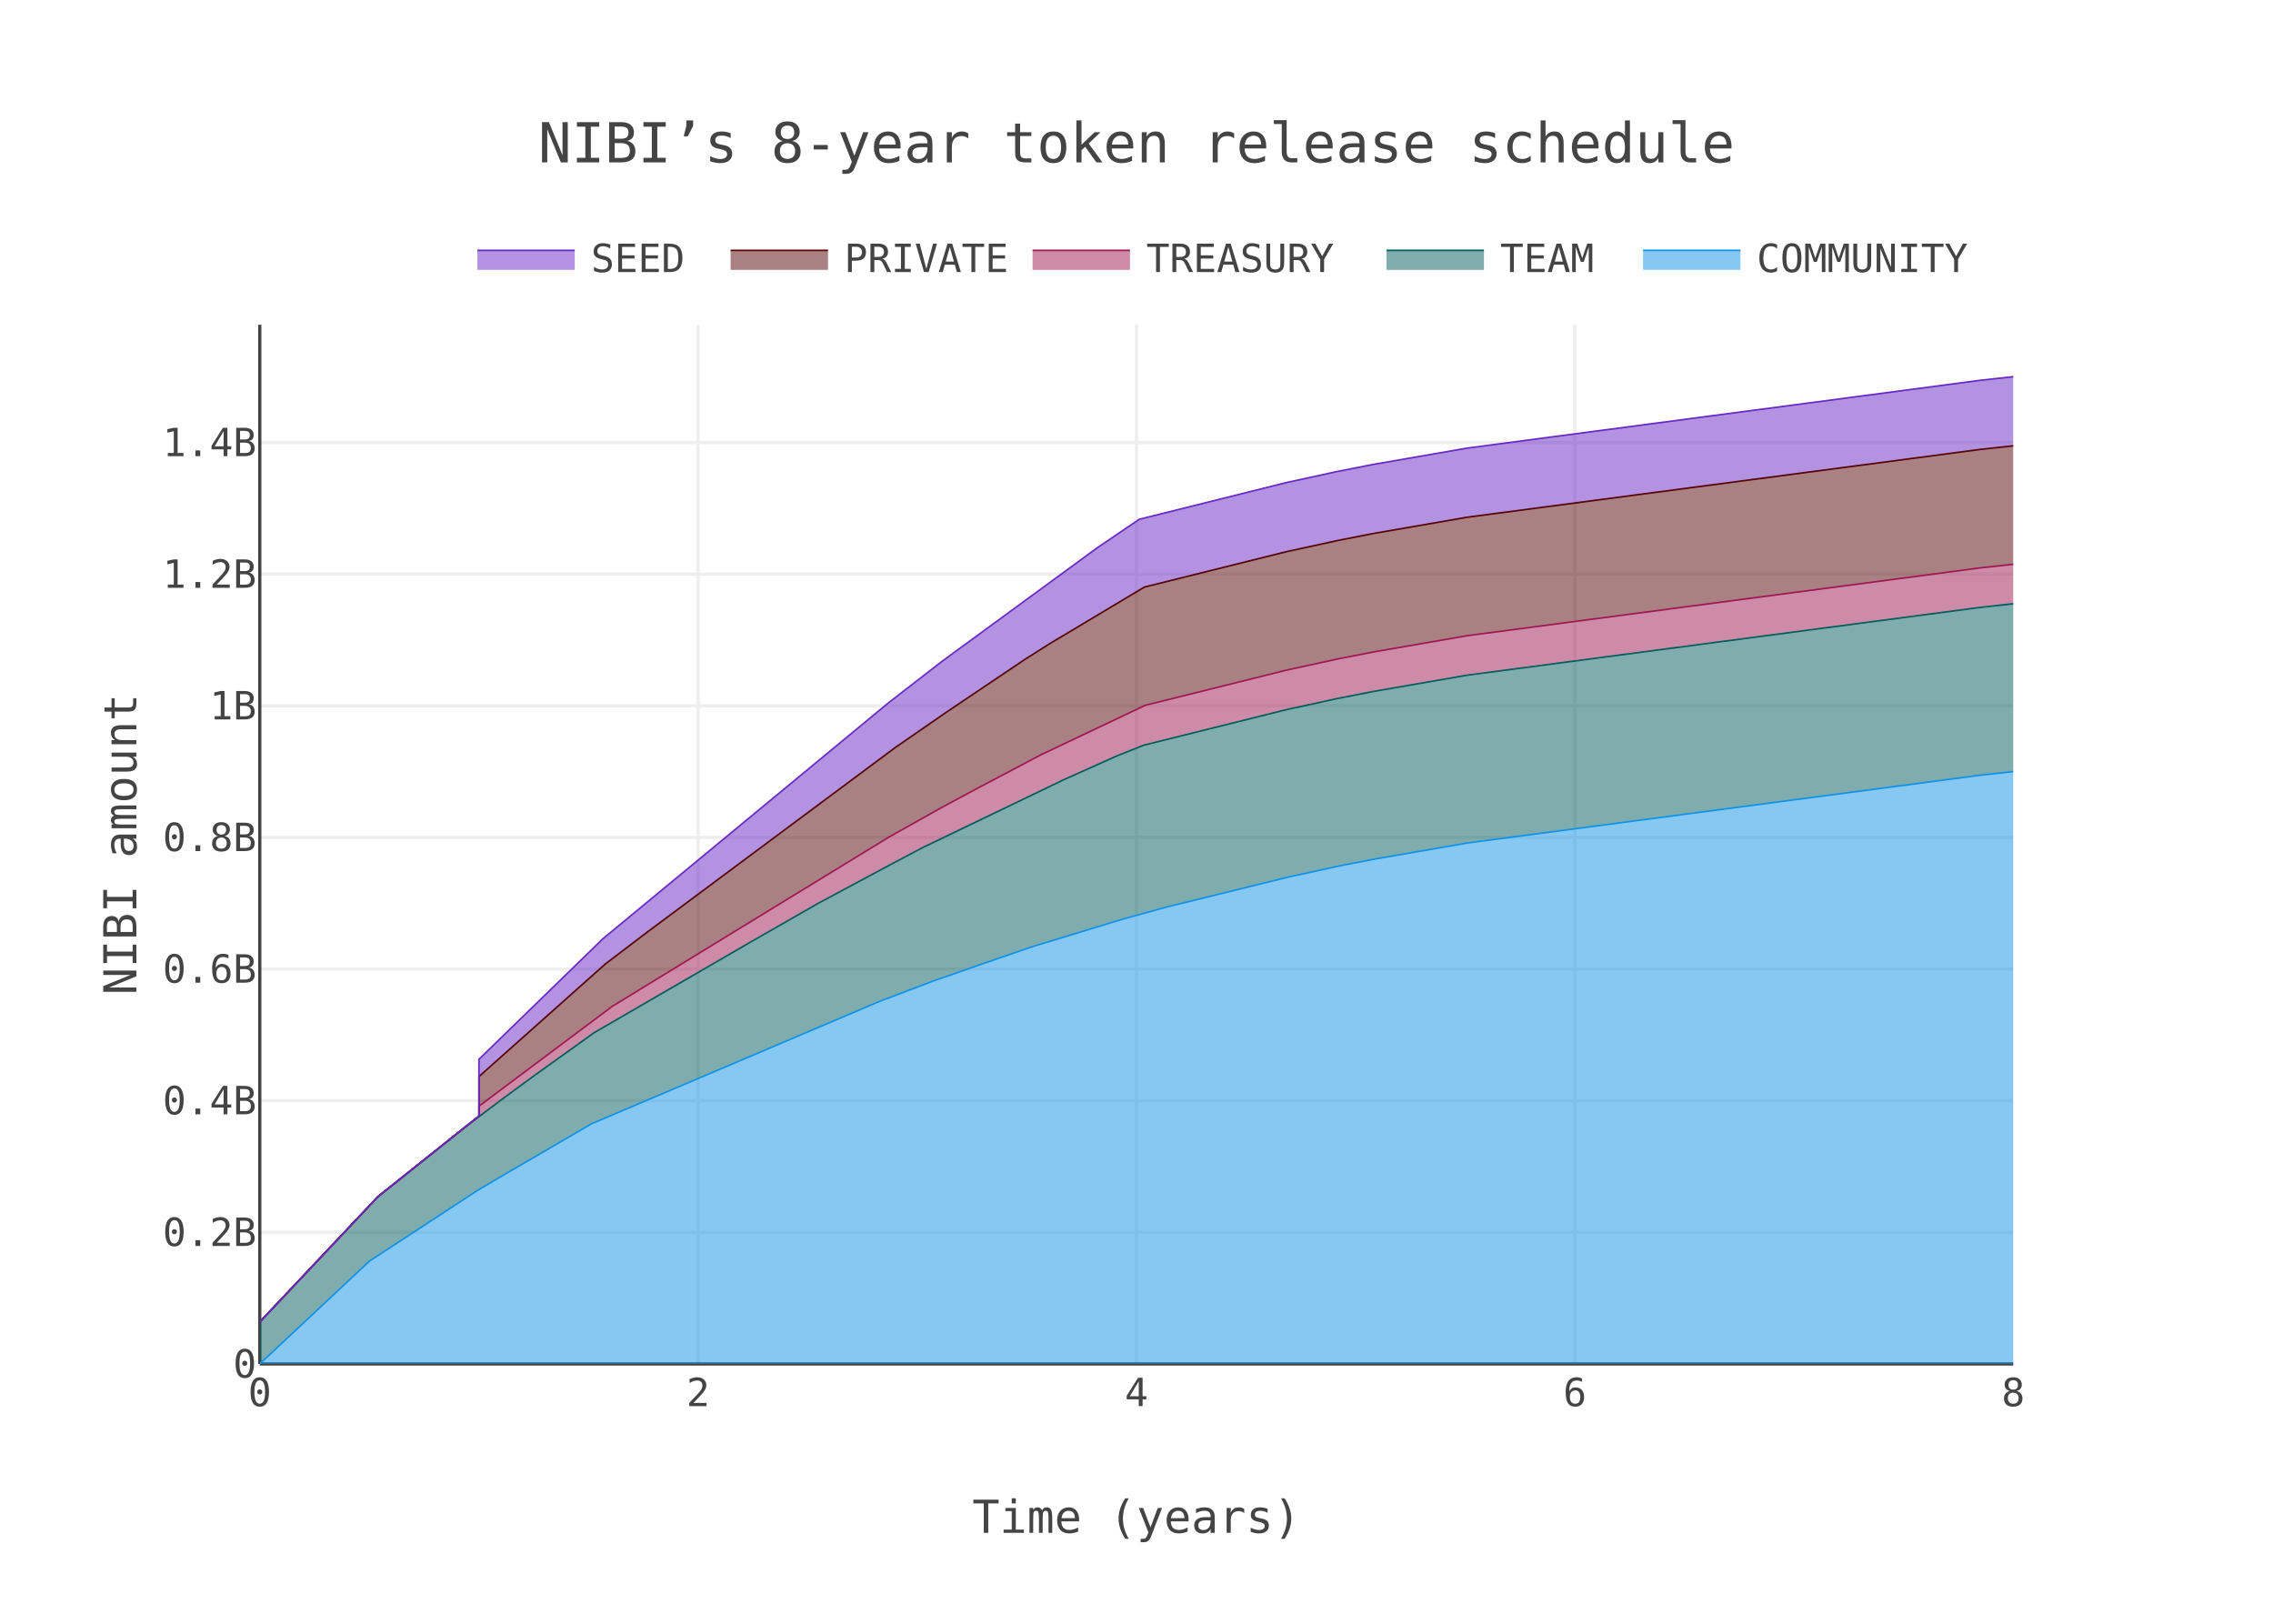
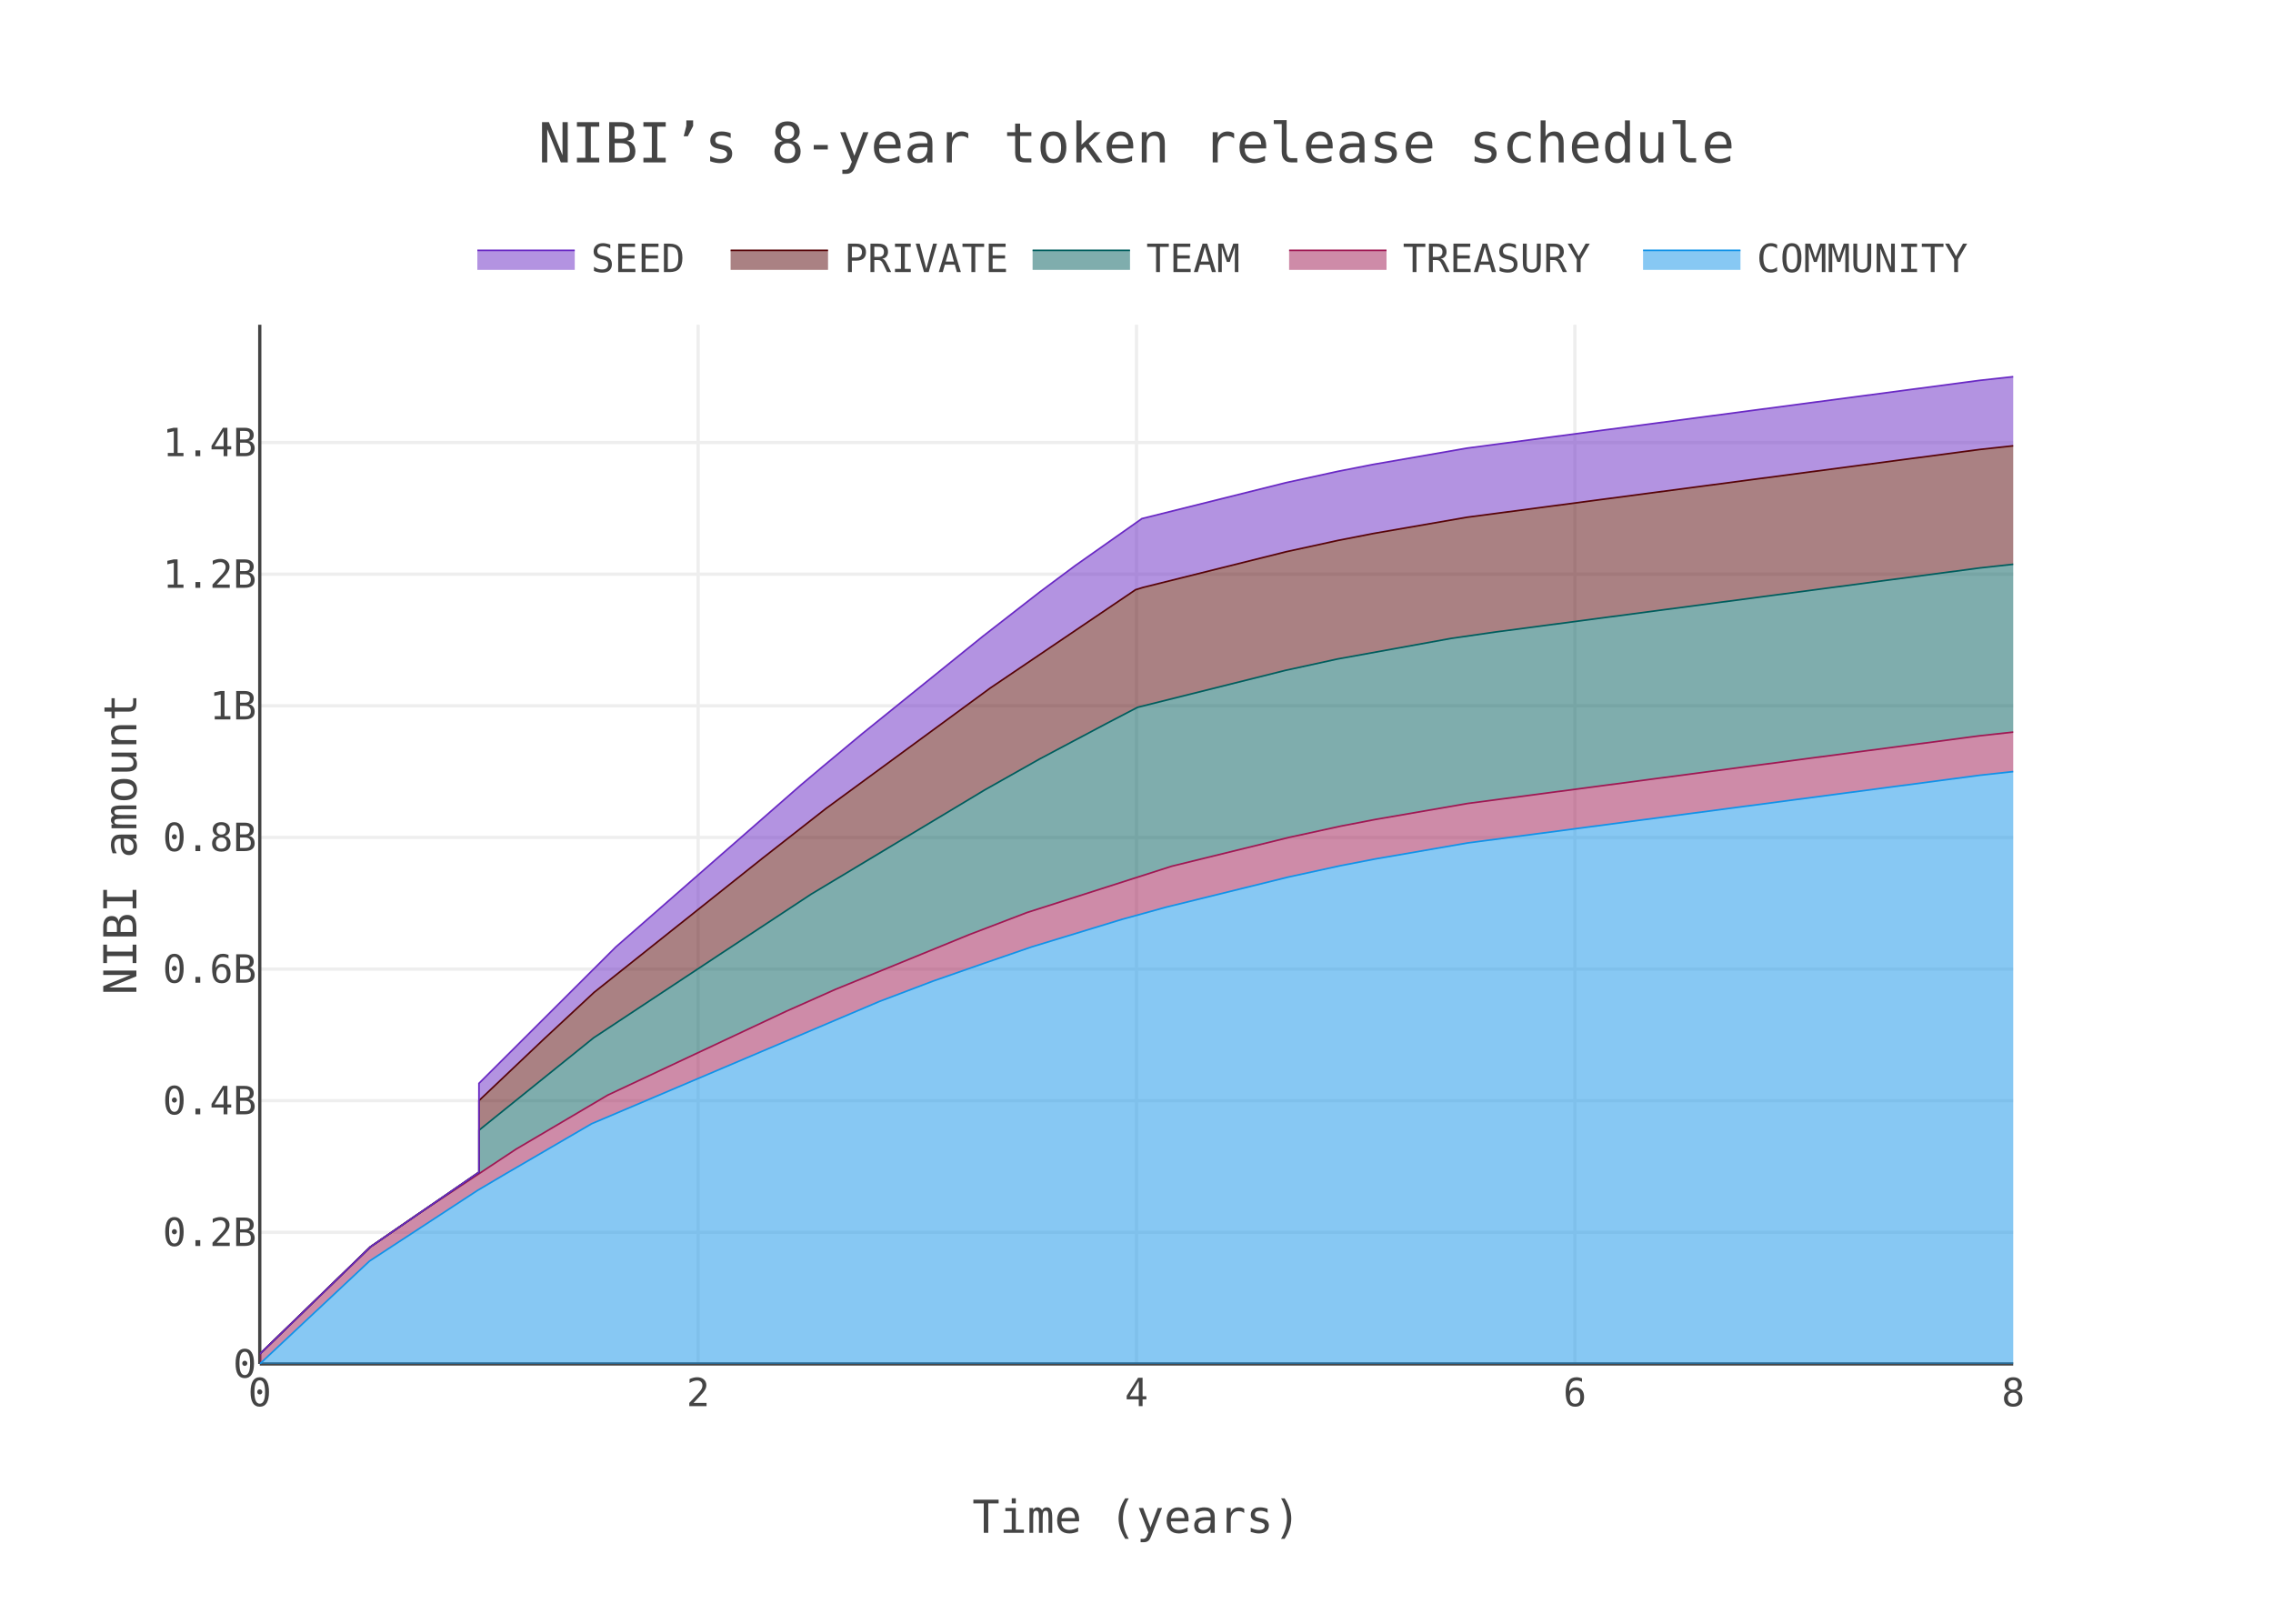
<svg xmlns="http://www.w3.org/2000/svg" class="main-svg" width="700" height="500" style="" viewBox="0 0 700 500">
  <rect x="0" y="0" width="700" height="500" style="fill: rgb(255, 255, 255); fill-opacity: 1;" />
-   <defs id="defs-90c816">
+   <defs id="defs-df2508">
    <g class="clips">
-       <clipPath id="clip90c816xyplot" class="plotclip">
+       <clipPath id="clipdf2508xyplot" class="plotclip">
        <rect width="540" height="320" />
      </clipPath>
-       <clipPath class="axesclip" id="clip90c816x">
+       <clipPath class="axesclip" id="clipdf2508x">
        <rect x="80" y="0" width="540" height="500" />
      </clipPath>
-       <clipPath class="axesclip" id="clip90c816y">
+       <clipPath class="axesclip" id="clipdf2508y">
        <rect x="0" y="100" width="700" height="320" />
      </clipPath>
-       <clipPath class="axesclip" id="clip90c816xy">
+       <clipPath class="axesclip" id="clipdf2508xy">
        <rect x="80" y="100" width="540" height="320" />
      </clipPath>
    </g>
    <g class="gradients" />
    <g class="patterns" />
  </defs>
  <g class="bglayer" />
  <g class="layer-below">
    <g class="imagelayer" />
    <g class="shapelayer" />
  </g>
  <g class="cartesianlayer">
    <g class="subplot xy">
      <g class="layer-subplot">
        <g class="shapelayer" />
        <g class="imagelayer" />
      </g>
      <g class="gridlayer">
        <g class="x">
          <path class="xgrid crisp" transform="translate(215,0)" d="M0,100v320" style="stroke: rgb(238, 238, 238); stroke-opacity: 1; stroke-width: 1px;" />
          <path class="xgrid crisp" transform="translate(350,0)" d="M0,100v320" style="stroke: rgb(238, 238, 238); stroke-opacity: 1; stroke-width: 1px;" />
          <path class="xgrid crisp" transform="translate(485,0)" d="M0,100v320" style="stroke: rgb(238, 238, 238); stroke-opacity: 1; stroke-width: 1px;" />
        </g>
        <g class="y">
          <path class="ygrid crisp" transform="translate(0,379.47)" d="M80,0h540" style="stroke: rgb(238, 238, 238); stroke-opacity: 1; stroke-width: 1px;" />
          <path class="ygrid crisp" transform="translate(0,338.93)" d="M80,0h540" style="stroke: rgb(238, 238, 238); stroke-opacity: 1; stroke-width: 1px;" />
          <path class="ygrid crisp" transform="translate(0,298.4)" d="M80,0h540" style="stroke: rgb(238, 238, 238); stroke-opacity: 1; stroke-width: 1px;" />
          <path class="ygrid crisp" transform="translate(0,257.87)" d="M80,0h540" style="stroke: rgb(238, 238, 238); stroke-opacity: 1; stroke-width: 1px;" />
          <path class="ygrid crisp" transform="translate(0,217.33)" d="M80,0h540" style="stroke: rgb(238, 238, 238); stroke-opacity: 1; stroke-width: 1px;" />
          <path class="ygrid crisp" transform="translate(0,176.8)" d="M80,0h540" style="stroke: rgb(238, 238, 238); stroke-opacity: 1; stroke-width: 1px;" />
          <path class="ygrid crisp" transform="translate(0,136.27)" d="M80,0h540" style="stroke: rgb(238, 238, 238); stroke-opacity: 1; stroke-width: 1px;" />
        </g>
      </g>
      <g class="zerolinelayer">
        <path class="xzl zl crisp" transform="translate(80,0)" d="M0,100v320" style="stroke: rgb(68, 68, 68); stroke-opacity: 1; stroke-width: 1px;" />
        <path class="yzl zl crisp" transform="translate(0,420)" d="M80,0h540" style="stroke: rgb(68, 68, 68); stroke-opacity: 1; stroke-width: 1px;" />
      </g>
      <path class="xlines-below" />
      <path class="ylines-below" />
      <g class="overlines-below" />
      <g class="xaxislayer-below" />
      <g class="yaxislayer-below" />
      <g class="overaxes-below" />
-       <g class="plot" transform="translate(80,100)" clip-path="url(#clip90c816xyplot)">
+       <g class="plot" transform="translate(80,100)" clip-path="url(#clipdf2508xyplot)">
        <g class="scatterlayer mlayer">
-           <g class="trace scatter trace50fca7" style="stroke-miterlimit: 2;">
+           <g class="trace scatter trace627f45" style="stroke-miterlimit: 2;">
            <g class="fills">
              <g>
                <path class="js-fill" d="M540,320L0,320L0,320L17.14,303.92L17.15,303.92L33.82,288.3L33.82,288.3L33.83,288.3L43.62,281.89L43.62,281.89L43.63,281.89L67.16,266.5L67.16,266.5L67.17,266.5L76.01,261.28L76.01,261.28L76.02,261.28L102.21,246.03L102.21,246.03L102.22,246.03L190.94,208.33L190.94,208.33L190.95,208.33L207.42,202.08L207.42,202.08L207.43,202.08L223.19,196.58L223.2,196.58L237.71,191.58L237.72,191.58L265.58,183.08L265.59,183.08L279.22,179.32L279.22,179.32L279.23,179.32L316.9,170.04L316.9,170.04L316.91,170.04L332.87,166.56L332.88,166.56L343.47,164.51L343.47,164.51L343.48,164.51L371.98,159.57L371.98,159.57L371.99,159.57L529.76,138.72L529.76,138.72L529.77,138.72L540,137.6" style="fill: rgb(17, 146, 232); fill-opacity: 0.5; stroke-width: 0;" />
              </g>
              <g>
-                 <path class="js-fill" d="M0,307.08L36.43,268.44L36.43,268.44L36.44,268.44L63.48,246.87L63.48,246.87L63.49,246.87L75.58,237.76L75.58,237.76L75.59,237.76L85.14,230.77L85.14,230.77L85.15,230.77L102.98,217.99L102.98,217.99L102.99,217.99L127.37,203.86L127.37,203.86L127.38,203.86L151.66,189.79L151.66,189.79L151.67,189.79L172.01,178.14L172.01,178.14L172.02,178.14L183.1,172.2L183.11,172.2L194.2,166.25L194.2,166.25L194.21,166.25L204.3,160.92L204.31,160.92L247.64,140.08L247.64,140.08L247.65,140.08L263.96,132.76L263.97,132.76L272.22,129.47L272.22,129.47L272.23,129.47L316.17,118.52L316.17,118.52L316.18,118.52L332.17,115.03L332.17,115.03L332.18,115.03L343.07,112.9L343.07,112.9L343.08,112.9L371.83,107.91L371.83,107.91L371.84,107.91L529.76,87.04L529.76,87.04L529.77,87.04L540,85.92L540,137.6L529.77,138.72L529.76,138.72L529.76,138.72L371.99,159.57L371.98,159.57L371.98,159.57L343.48,164.51L343.47,164.51L343.47,164.51L332.88,166.56L332.87,166.56L316.91,170.04L316.9,170.04L316.9,170.04L279.23,179.32L279.22,179.32L279.22,179.32L265.59,183.08L265.58,183.08L237.72,191.58L237.71,191.58L223.2,196.58L223.19,196.58L207.43,202.08L207.42,202.08L207.42,202.08L190.95,208.33L190.94,208.33L190.94,208.33L102.22,246.03L102.21,246.03L102.21,246.03L76.02,261.28L76.01,261.28L76.01,261.28L67.17,266.5L67.16,266.5L67.16,266.5L43.63,281.89L43.62,281.89L43.62,281.89L33.83,288.3L33.82,288.3L33.82,288.3L17.15,303.92L17.14,303.92L0,320Z" style="fill: rgb(0, 93, 93); fill-opacity: 0.5; stroke-width: 0;" />
+                 <path class="js-fill" d="M0,316.96L34.09,283.93L34.09,283.93L34.1,283.93L49.07,273.63L49.08,273.63L78.97,253.83L78.98,253.83L107.23,237.18L107.23,237.18L107.24,237.18L134.79,224.24L134.79,224.24L134.8,224.24L162.26,211.34L162.26,211.34L162.27,211.34L177.37,204.62L177.38,204.62L218.62,187.75L218.62,187.75L218.63,187.75L236.3,180.99L236.3,180.99L236.31,180.99L280.9,166.72L280.91,166.72L317.13,157.83L317.13,157.83L317.14,157.83L333.1,154.35L333.1,154.35L333.11,154.35L343.59,152.33L343.59,152.33L343.6,152.33L372,147.41L372,147.41L372.01,147.41L529.76,126.56L529.76,126.56L529.77,126.56L540,125.44L540,137.6L529.77,138.72L529.76,138.72L529.76,138.72L371.99,159.57L371.98,159.57L371.98,159.57L343.48,164.51L343.47,164.51L343.47,164.51L332.88,166.56L332.87,166.56L316.91,170.04L316.9,170.04L316.9,170.04L279.23,179.32L279.22,179.32L279.22,179.32L265.59,183.08L265.58,183.08L237.72,191.58L237.71,191.58L223.2,196.58L223.19,196.58L207.43,202.08L207.42,202.08L207.42,202.08L190.95,208.33L190.94,208.33L190.94,208.33L102.22,246.03L102.21,246.03L102.21,246.03L76.02,261.28L76.01,261.28L76.01,261.28L67.17,266.5L67.16,266.5L67.16,266.5L43.63,281.89L43.62,281.89L43.62,281.89L33.83,288.3L33.82,288.3L33.82,288.3L17.15,303.92L17.14,303.92L0,320Z" style="fill: rgb(159, 24, 83); fill-opacity: 0.5; stroke-width: 0;" />
              </g>
            </g>
            <g class="errorbars" />
            <g class="lines">
              <path class="js-line" d="M0,320L17.14,303.92L17.15,303.92L33.82,288.3L33.82,288.3L33.83,288.3L43.62,281.89L43.62,281.89L43.63,281.89L67.16,266.5L67.16,266.5L67.17,266.5L76.01,261.28L76.01,261.28L76.02,261.28L102.21,246.03L102.21,246.03L102.22,246.03L190.94,208.33L190.94,208.33L190.95,208.33L207.42,202.08L207.42,202.08L207.43,202.08L223.19,196.58L223.2,196.58L237.71,191.58L237.72,191.58L265.58,183.08L265.59,183.08L279.22,179.32L279.22,179.32L279.23,179.32L316.9,170.04L316.9,170.04L316.91,170.04L332.87,166.56L332.88,166.56L343.47,164.51L343.47,164.51L343.48,164.51L371.98,159.57L371.98,159.57L371.99,159.57L529.76,138.72L529.76,138.72L529.77,138.72L540,137.6" style="vector-effect: non-scaling-stroke; fill: none; stroke: rgb(17, 146, 232); stroke-opacity: 1; stroke-width: 0.5px; opacity: 1;" />
            </g>
            <g class="points" />
            <g class="text" />
          </g>
-           <g class="trace scatter trace50e6a1" style="stroke-miterlimit: 2;">
-             <g class="fills">
-               <g>
-                 <path class="js-fill" d="M0,307.08L36.43,268.44L36.43,268.44L36.44,268.44L63.48,246.87L63.48,246.87L63.49,246.87L67.5,243.67L67.5,240.63L108.61,209.84L108.61,209.84L108.62,209.84L193.93,157.66L193.93,157.66L193.94,157.66L209.86,148.73L209.86,148.73L209.87,148.73L221.19,142.64L221.19,142.64L221.2,142.64L240.67,132.37L240.68,132.37L272.71,117.18L272.71,117.18L272.72,117.18L316.21,106.35L316.21,106.35L316.22,106.35L332.18,102.87L332.18,102.87L332.19,102.87L343.12,100.73L343.12,100.73L343.13,100.73L371.84,95.75L371.84,95.75L371.85,95.75L529.76,74.88L529.76,74.88L529.77,74.88L540,73.76L540,85.92L529.77,87.04L529.76,87.04L529.76,87.04L371.84,107.91L371.83,107.91L371.83,107.91L343.08,112.9L343.07,112.9L343.07,112.9L332.18,115.03L332.17,115.03L332.17,115.03L316.18,118.52L316.17,118.52L316.17,118.52L272.23,129.47L272.22,129.47L272.22,129.47L263.97,132.76L263.96,132.76L247.65,140.08L247.64,140.08L247.64,140.08L204.31,160.92L204.3,160.92L194.21,166.25L194.2,166.25L194.2,166.25L183.11,172.2L183.1,172.2L172.02,178.14L172.01,178.14L172.01,178.14L151.67,189.79L151.66,189.79L151.66,189.79L127.38,203.86L127.37,203.86L127.37,203.86L102.99,217.99L102.98,217.99L102.98,217.99L85.15,230.77L85.14,230.77L85.14,230.77L75.59,237.76L75.58,237.76L75.58,237.76L63.49,246.87L63.48,246.87L63.48,246.87L36.44,268.44L36.43,268.44L36.43,268.44L0,307.08Z" style="fill: rgb(159, 24, 83); fill-opacity: 0.5; stroke-width: 0;" />
-               </g>
-             </g>
-             <g class="errorbars" />
-             <g class="lines">
-               <path class="js-line" d="M0,307.08L36.43,268.44L36.43,268.44L36.44,268.44L63.48,246.87L63.48,246.87L63.49,246.87L75.58,237.76L75.58,237.76L75.59,237.76L85.14,230.77L85.14,230.77L85.15,230.77L102.98,217.99L102.98,217.99L102.99,217.99L127.37,203.86L127.37,203.86L127.38,203.86L151.66,189.79L151.66,189.79L151.67,189.79L172.01,178.14L172.01,178.14L172.02,178.14L183.1,172.2L183.11,172.2L194.2,166.25L194.2,166.25L194.21,166.25L204.3,160.92L204.31,160.92L247.64,140.08L247.64,140.08L247.65,140.08L263.96,132.76L263.97,132.76L272.22,129.47L272.22,129.47L272.23,129.47L316.17,118.52L316.17,118.52L316.18,118.52L332.17,115.03L332.17,115.03L332.18,115.03L343.07,112.9L343.07,112.9L343.08,112.9L371.83,107.91L371.83,107.91L371.84,107.91L529.76,87.04L529.76,87.04L529.77,87.04L540,85.92" style="vector-effect: non-scaling-stroke; fill: none; stroke: rgb(0, 93, 93); stroke-opacity: 1; stroke-width: 0.5px; opacity: 1;" />
-             </g>
-             <g class="points" />
-             <g class="text" />
-           </g>
-           <g class="trace scatter trace7453c8" style="stroke-miterlimit: 2;">
-             <g class="fills">
-               <g>
-                 <path class="js-fill" d="M0,307.08L36.43,268.44L36.43,268.44L36.44,268.44L63.48,246.87L63.48,246.87L63.49,246.87L67.5,243.67L67.5,231.51L106.47,196.79L106.47,196.79L106.48,196.79L119.7,186.74L119.7,186.74L119.71,186.74L195.92,130.03L195.92,130.03L195.93,130.03L211.62,119.19L211.62,119.19L211.63,119.19L223.71,111.06L223.71,111.06L223.72,111.06L235.77,102.95L235.77,102.95L235.78,102.95L243.69,97.95L243.69,97.95L243.7,97.95L272.45,80.77L272.45,80.77L272.46,80.77L316.21,69.87L316.21,69.87L316.22,69.87L332.18,66.39L332.18,66.39L332.19,66.39L343.12,64.25L343.12,64.25L343.13,64.25L371.84,59.27L371.84,59.27L371.85,59.27L529.76,38.4L529.76,38.4L529.77,38.4L540,37.28L540,73.76L529.77,74.88L529.76,74.88L529.76,74.88L371.85,95.75L371.84,95.75L371.84,95.75L343.13,100.73L343.12,100.73L343.12,100.73L332.19,102.87L332.18,102.87L332.18,102.87L316.22,106.35L316.21,106.35L316.21,106.35L272.72,117.18L272.71,117.18L272.71,117.18L240.68,132.37L240.67,132.37L221.2,142.64L221.19,142.64L221.19,142.64L209.87,148.73L209.86,148.73L209.86,148.73L193.94,157.66L193.93,157.66L193.93,157.66L108.62,209.84L108.61,209.84L108.61,209.84L67.5,240.63L67.5,243.67L63.49,246.87L63.48,246.87L63.48,246.87L36.44,268.44L36.43,268.44L36.43,268.44L0,307.08Z" style="fill: rgb(87, 4, 8); fill-opacity: 0.5; stroke-width: 0;" />
-               </g>
-             </g>
-             <g class="errorbars" />
-             <g class="lines">
-               <path class="js-line" d="M0,307.08L36.43,268.44L36.43,268.44L36.44,268.44L63.48,246.87L63.48,246.87L63.49,246.87L67.5,243.67L67.5,240.63L108.61,209.84L108.61,209.84L108.62,209.84L193.93,157.66L193.93,157.66L193.94,157.66L209.86,148.73L209.86,148.73L209.87,148.73L221.19,142.64L221.19,142.64L221.2,142.64L240.67,132.37L240.68,132.37L272.71,117.18L272.71,117.18L272.72,117.18L316.21,106.35L316.21,106.35L316.22,106.35L332.18,102.87L332.18,102.87L332.19,102.87L343.12,100.73L343.12,100.73L343.13,100.73L371.84,95.75L371.84,95.75L371.85,95.75L529.76,74.88L529.76,74.88L529.77,74.88L540,73.76" style="vector-effect: non-scaling-stroke; fill: none; stroke: rgb(159, 24, 83); stroke-opacity: 1; stroke-width: 0.5px; opacity: 1;" />
-             </g>
-             <g class="points" />
-             <g class="text" />
-           </g>
-           <g class="trace scatter trace1d13f3" style="stroke-miterlimit: 2;">
-             <g class="fills">
-               <g>
-                 <path class="js-fill" d="M0,307.08L36.43,268.44L36.43,268.44L36.44,268.44L63.48,246.87L63.48,246.87L63.49,246.87L67.5,243.67L67.5,226.19L105.75,189L105.75,189L105.76,189L193.73,116.33L193.73,116.33L193.74,116.33L210.22,103.56L210.22,103.56L210.23,103.56L258.04,68.59L258.04,68.59L258.05,68.59L270.87,59.9L270.87,59.9L270.88,59.9L316.03,48.63L316.03,48.63L316.04,48.63L332,45.15L332,45.15L332.01,45.15L343.02,42.99L343.02,42.99L343.03,42.99L371.83,37.99L371.83,37.99L371.84,37.99L529.76,17.12L529.76,17.12L529.77,17.12L540,16L540,37.28L529.77,38.4L529.76,38.4L529.76,38.4L371.85,59.27L371.84,59.27L371.84,59.27L343.13,64.25L343.12,64.25L343.12,64.25L332.19,66.39L332.18,66.39L332.18,66.39L316.22,69.87L316.21,69.87L316.21,69.87L272.46,80.77L272.45,80.77L272.45,80.77L243.7,97.95L243.69,97.95L243.69,97.95L235.78,102.95L235.77,102.95L235.77,102.95L223.72,111.06L223.71,111.06L223.71,111.06L211.63,119.19L211.62,119.19L211.62,119.19L195.93,130.03L195.92,130.03L195.92,130.03L119.71,186.74L119.7,186.74L119.7,186.74L106.48,196.79L106.47,196.79L106.47,196.79L67.5,231.51L67.5,243.67L63.49,246.87L63.48,246.87L63.48,246.87L36.44,268.44L36.43,268.44L36.43,268.44L0,307.08Z" style="fill: rgb(105, 41, 196); fill-opacity: 0.5; stroke-width: 0;" />
-               </g>
-             </g>
-             <g class="errorbars" />
-             <g class="lines">
-               <path class="js-line" d="M0,307.08L36.43,268.44L36.43,268.44L36.44,268.44L63.48,246.87L63.48,246.87L63.49,246.87L67.5,243.67L67.5,231.51L106.47,196.79L106.47,196.79L106.48,196.79L119.7,186.74L119.7,186.74L119.71,186.74L195.92,130.03L195.92,130.03L195.93,130.03L211.62,119.19L211.62,119.19L211.63,119.19L223.71,111.06L223.71,111.06L223.72,111.06L235.77,102.95L235.77,102.95L235.78,102.95L243.69,97.95L243.69,97.95L243.7,97.95L272.45,80.77L272.45,80.77L272.46,80.77L316.21,69.87L316.21,69.87L316.22,69.87L332.18,66.39L332.18,66.39L332.19,66.39L343.12,64.25L343.12,64.25L343.13,64.25L371.84,59.27L371.84,59.27L371.85,59.27L529.76,38.4L529.76,38.4L529.77,38.4L540,37.28" style="vector-effect: non-scaling-stroke; fill: none; stroke: rgb(87, 4, 8); stroke-opacity: 1; stroke-width: 0.5px; opacity: 1;" />
-             </g>
-             <g class="points" />
-             <g class="text" />
-           </g>
-           <g class="trace scatter trace1e1c7a" style="stroke-miterlimit: 2;">
+           <g class="trace scatter trace887304" style="stroke-miterlimit: 2;">
+             <g class="fills">
+               <g>
+                 <path class="js-fill" d="M0,316.96L34.09,283.93L34.09,283.93L34.1,283.93L49.07,273.63L49.08,273.63L67.5,260.96L67.5,248.04L102.85,219.55L102.85,219.55L102.86,219.55L131.81,200.41L131.82,200.41L142.41,193.4L142.42,193.4L169.9,175.28L169.9,175.28L169.91,175.28L223.4,143.16L223.41,143.16L240.28,133.65L240.28,133.65L240.29,133.65L250.67,128.14L250.67,128.14L250.68,128.14L261.06,122.63L261.07,122.63L270.34,117.8L270.34,117.8L270.35,117.8L315.94,106.41L315.94,106.41L315.95,106.41L331.94,102.92L331.94,102.92L331.95,102.92L366.99,96.57L366.99,96.57L367,96.57L380.65,94.6L380.66,94.6L529.76,74.88L529.76,74.88L529.77,74.88L540,73.76L540,125.44L529.77,126.56L529.76,126.56L529.76,126.56L372.01,147.41L372,147.41L372,147.41L343.6,152.33L343.59,152.33L343.59,152.33L333.11,154.35L333.1,154.35L333.1,154.35L317.14,157.83L317.13,157.83L317.13,157.83L280.91,166.72L280.9,166.72L236.31,180.99L236.3,180.99L236.3,180.99L218.63,187.75L218.62,187.75L218.62,187.75L177.38,204.62L177.37,204.62L162.27,211.34L162.26,211.34L162.26,211.34L134.8,224.24L134.79,224.24L134.79,224.24L107.24,237.18L107.23,237.18L107.23,237.18L78.98,253.83L78.97,253.83L49.08,273.63L49.07,273.63L34.1,283.93L34.09,283.93L34.09,283.93L0,316.96Z" style="fill: rgb(0, 93, 93); fill-opacity: 0.5; stroke-width: 0;" />
+               </g>
+             </g>
+             <g class="errorbars" />
+             <g class="lines">
+               <path class="js-line" d="M0,316.96L34.09,283.93L34.09,283.93L34.1,283.93L49.07,273.63L49.08,273.63L78.97,253.83L78.98,253.83L107.23,237.18L107.23,237.18L107.24,237.18L134.79,224.24L134.79,224.24L134.8,224.24L162.26,211.34L162.26,211.34L162.27,211.34L177.37,204.62L177.38,204.62L218.62,187.75L218.62,187.75L218.63,187.75L236.3,180.99L236.3,180.99L236.31,180.99L280.9,166.72L280.91,166.72L317.13,157.83L317.13,157.83L317.14,157.83L333.1,154.35L333.1,154.35L333.11,154.35L343.59,152.33L343.59,152.33L343.6,152.33L372,147.41L372,147.41L372.01,147.41L529.76,126.56L529.76,126.56L529.77,126.56L540,125.44" style="vector-effect: non-scaling-stroke; fill: none; stroke: rgb(159, 24, 83); stroke-opacity: 1; stroke-width: 0.5px; opacity: 1;" />
+             </g>
+             <g class="points" />
+             <g class="text" />
+           </g>
+           <g class="trace scatter tracef46907" style="stroke-miterlimit: 2;">
+             <g class="fills">
+               <g>
+                 <path class="js-fill" d="M0,316.96L34.09,283.93L34.09,283.93L34.1,283.93L49.07,273.63L49.08,273.63L67.5,260.96L67.5,238.92L87.87,219.61L87.88,219.61L103.01,205.53L103.01,205.53L103.02,205.53L129.11,184.75L129.12,184.75L155.11,164.05L155.11,164.05L155.12,164.05L174.48,148.88L174.48,148.88L174.49,148.88L225.04,111.81L225.04,111.81L225.05,111.81L269.71,81.6L269.71,81.6L269.72,81.6L272.07,80.87L272.07,80.87L272.08,80.87L316.17,69.88L316.17,69.88L316.18,69.88L332.17,66.39L332.17,66.39L332.18,66.39L343.07,64.26L343.07,64.26L343.08,64.26L371.83,59.27L371.83,59.27L371.84,59.27L529.76,38.4L529.76,38.4L529.77,38.4L540,37.28L540,73.76L529.77,74.88L529.76,74.88L529.76,74.88L380.66,94.6L380.65,94.6L367,96.57L366.99,96.57L366.99,96.57L331.95,102.92L331.94,102.92L331.94,102.92L315.95,106.41L315.94,106.41L315.94,106.41L270.35,117.8L270.34,117.8L270.34,117.8L261.07,122.63L261.06,122.63L250.68,128.14L250.67,128.14L250.67,128.14L240.29,133.65L240.28,133.65L240.28,133.65L223.41,143.16L223.4,143.16L169.91,175.28L169.9,175.28L169.9,175.28L142.42,193.4L142.41,193.4L131.82,200.41L131.81,200.41L102.86,219.55L102.85,219.55L102.85,219.55L67.5,248.04L67.5,260.96L49.08,273.63L49.07,273.63L34.1,283.93L34.09,283.93L34.09,283.93L0,316.96Z" style="fill: rgb(87, 4, 8); fill-opacity: 0.5; stroke-width: 0;" />
+               </g>
+             </g>
+             <g class="errorbars" />
+             <g class="lines">
+               <path class="js-line" d="M0,316.96L34.09,283.93L34.09,283.93L34.1,283.93L49.07,273.63L49.08,273.63L67.5,260.96L67.5,248.04L102.85,219.55L102.85,219.55L102.86,219.55L131.81,200.41L131.82,200.41L142.41,193.4L142.42,193.4L169.9,175.28L169.9,175.28L169.91,175.28L223.4,143.16L223.41,143.16L240.28,133.65L240.28,133.65L240.29,133.65L250.67,128.14L250.67,128.14L250.68,128.14L261.06,122.63L261.07,122.63L270.34,117.8L270.34,117.8L270.35,117.8L315.94,106.41L315.94,106.41L315.95,106.41L331.94,102.92L331.94,102.92L331.95,102.92L366.99,96.57L366.99,96.57L367,96.57L380.65,94.6L380.66,94.6L529.76,74.88L529.76,74.88L529.77,74.88L540,73.76" style="vector-effect: non-scaling-stroke; fill: none; stroke: rgb(0, 93, 93); stroke-opacity: 1; stroke-width: 0.5px; opacity: 1;" />
+             </g>
+             <g class="points" />
+             <g class="text" />
+           </g>
+           <g class="trace scatter trace125a9c" style="stroke-miterlimit: 2;">
+             <g class="fills">
+               <g>
+                 <path class="js-fill" d="M0,316.96L34.09,283.93L34.09,283.93L34.1,283.93L49.07,273.63L49.08,273.63L67.5,260.96L67.5,233.6L109.67,191.58L109.68,191.58L133.97,170.32L133.98,170.32L142.54,162.82L142.55,162.82L166.84,141.56L166.85,141.56L173.66,135.81L173.67,135.81L185.67,125.82L185.68,125.82L222.95,95.72L222.95,95.72L222.96,95.72L240.34,82.2L240.35,82.2L251.34,74.01L251.35,74.01L271.68,59.69L271.68,59.69L271.69,59.69L316.08,48.62L316.08,48.62L316.09,48.62L332.08,45.13L332.08,45.13L332.09,45.13L343.02,42.99L343.02,42.99L343.03,42.99L371.83,37.99L371.83,37.99L371.84,37.99L529.76,17.12L529.76,17.12L529.77,17.12L540,16L540,37.28L529.77,38.4L529.76,38.4L529.76,38.4L371.84,59.27L371.83,59.27L371.83,59.27L343.08,64.26L343.07,64.26L343.07,64.26L332.18,66.39L332.17,66.39L332.17,66.39L316.18,69.88L316.17,69.88L316.17,69.88L272.08,80.87L272.07,80.87L272.07,80.87L269.72,81.6L269.71,81.6L269.71,81.6L225.05,111.81L225.04,111.81L225.04,111.81L174.49,148.88L174.48,148.88L174.48,148.88L155.12,164.05L155.11,164.05L155.11,164.05L129.12,184.75L129.11,184.75L103.02,205.53L103.01,205.53L103.01,205.53L87.88,219.61L87.87,219.61L67.5,238.92L67.5,260.96L49.08,273.63L49.07,273.63L34.1,283.93L34.09,283.93L34.09,283.93L0,316.96Z" style="fill: rgb(105, 41, 196); fill-opacity: 0.5; stroke-width: 0;" />
+               </g>
+             </g>
+             <g class="errorbars" />
+             <g class="lines">
+               <path class="js-line" d="M0,316.96L34.09,283.93L34.09,283.93L34.1,283.93L49.07,273.63L49.08,273.63L67.5,260.96L67.5,238.92L87.87,219.61L87.88,219.61L103.01,205.53L103.01,205.53L103.02,205.53L129.11,184.75L129.12,184.75L155.11,164.05L155.11,164.05L155.12,164.05L174.48,148.88L174.48,148.88L174.49,148.88L225.04,111.81L225.04,111.81L225.05,111.81L269.71,81.6L269.71,81.6L269.72,81.6L272.07,80.87L272.07,80.87L272.08,80.87L316.17,69.88L316.17,69.88L316.18,69.88L332.17,66.39L332.17,66.39L332.18,66.39L343.07,64.26L343.07,64.26L343.08,64.26L371.83,59.27L371.83,59.27L371.84,59.27L529.76,38.4L529.76,38.4L529.77,38.4L540,37.28" style="vector-effect: non-scaling-stroke; fill: none; stroke: rgb(87, 4, 8); stroke-opacity: 1; stroke-width: 0.5px; opacity: 1;" />
+             </g>
+             <g class="points" />
+             <g class="text" />
+           </g>
+           <g class="trace scatter traced9bf12" style="stroke-miterlimit: 2;">
            <g class="fills" />
            <g class="errorbars" />
            <g class="lines">
-               <path class="js-line" d="M0,307.08L36.43,268.44L36.43,268.44L36.44,268.44L63.48,246.87L63.48,246.87L63.49,246.87L67.5,243.67L67.5,226.19L105.75,189L105.75,189L105.76,189L193.73,116.33L193.73,116.33L193.74,116.33L210.22,103.56L210.22,103.56L210.23,103.56L258.04,68.59L258.04,68.59L258.05,68.59L270.87,59.9L270.87,59.9L270.88,59.9L316.03,48.63L316.03,48.63L316.04,48.63L332,45.15L332,45.15L332.01,45.15L343.02,42.99L343.02,42.99L343.03,42.99L371.83,37.99L371.83,37.99L371.84,37.99L529.76,17.12L529.76,17.12L529.77,17.12L540,16" style="vector-effect: non-scaling-stroke; fill: none; stroke: rgb(105, 41, 196); stroke-opacity: 1; stroke-width: 0.5px; opacity: 1;" />
+               <path class="js-line" d="M0,316.96L34.09,283.93L34.09,283.93L34.1,283.93L49.07,273.63L49.08,273.63L67.5,260.96L67.5,233.6L109.67,191.58L109.68,191.58L133.97,170.32L133.98,170.32L142.54,162.82L142.55,162.82L166.84,141.56L166.85,141.56L173.66,135.81L173.67,135.81L185.67,125.82L185.68,125.82L222.95,95.72L222.95,95.72L222.96,95.72L240.34,82.2L240.35,82.2L251.34,74.01L251.35,74.01L271.68,59.69L271.68,59.69L271.69,59.69L316.08,48.62L316.08,48.62L316.09,48.62L332.08,45.13L332.08,45.13L332.09,45.13L343.02,42.99L343.02,42.99L343.03,42.99L371.83,37.99L371.83,37.99L371.84,37.99L529.76,17.12L529.76,17.12L529.77,17.12L540,16" style="vector-effect: non-scaling-stroke; fill: none; stroke: rgb(105, 41, 196); stroke-opacity: 1; stroke-width: 0.5px; opacity: 1;" />
            </g>
            <g class="points" />
            <g class="text" />
          </g>
        </g>
      </g>
      <g class="overplot" />
      <path class="xlines-above crisp" d="M0,0" style="fill: none;" />
      <path class="ylines-above crisp" d="M0,0" style="fill: none;" />
      <g class="overlines-above" />
      <g class="xaxislayer-above">
        <g class="xtick">
          <text text-anchor="middle" x="0" y="433" transform="translate(80,0)" style="font-family: Consolas; font-size: 12px; fill: rgb(68, 68, 68); fill-opacity: 1; white-space: pre; opacity: 1;">0</text>
        </g>
        <g class="xtick">
          <text text-anchor="middle" x="0" y="433" style="font-family: Consolas; font-size: 12px; fill: rgb(68, 68, 68); fill-opacity: 1; white-space: pre; opacity: 1;" transform="translate(215,0)">2</text>
        </g>
        <g class="xtick">
          <text text-anchor="middle" x="0" y="433" style="font-family: Consolas; font-size: 12px; fill: rgb(68, 68, 68); fill-opacity: 1; white-space: pre; opacity: 1;" transform="translate(350,0)">4</text>
        </g>
        <g class="xtick">
          <text text-anchor="middle" x="0" y="433" style="font-family: Consolas; font-size: 12px; fill: rgb(68, 68, 68); fill-opacity: 1; white-space: pre; opacity: 1;" transform="translate(485,0)">6</text>
        </g>
        <g class="xtick">
          <text text-anchor="middle" x="0" y="433" style="font-family: Consolas; font-size: 12px; fill: rgb(68, 68, 68); fill-opacity: 1; white-space: pre; opacity: 1;" transform="translate(620,0)">8</text>
        </g>
      </g>
      <g class="yaxislayer-above">
        <g class="ytick">
          <text text-anchor="end" x="79" y="4.2" transform="translate(0,420)" style="font-family: Consolas; font-size: 12px; fill: rgb(68, 68, 68); fill-opacity: 1; white-space: pre; opacity: 1;">0</text>
        </g>
        <g class="ytick">
          <text text-anchor="end" x="79" y="4.2" style="font-family: Consolas; font-size: 12px; fill: rgb(68, 68, 68); fill-opacity: 1; white-space: pre; opacity: 1;" transform="translate(0,379.47)">0.2B</text>
        </g>
        <g class="ytick">
          <text text-anchor="end" x="79" y="4.2" style="font-family: Consolas; font-size: 12px; fill: rgb(68, 68, 68); fill-opacity: 1; white-space: pre; opacity: 1;" transform="translate(0,338.93)">0.4B</text>
        </g>
        <g class="ytick">
          <text text-anchor="end" x="79" y="4.2" style="font-family: Consolas; font-size: 12px; fill: rgb(68, 68, 68); fill-opacity: 1; white-space: pre; opacity: 1;" transform="translate(0,298.4)">0.6B</text>
        </g>
        <g class="ytick">
          <text text-anchor="end" x="79" y="4.2" style="font-family: Consolas; font-size: 12px; fill: rgb(68, 68, 68); fill-opacity: 1; white-space: pre; opacity: 1;" transform="translate(0,257.87)">0.8B</text>
        </g>
        <g class="ytick">
          <text text-anchor="end" x="79" y="4.2" style="font-family: Consolas; font-size: 12px; fill: rgb(68, 68, 68); fill-opacity: 1; white-space: pre; opacity: 1;" transform="translate(0,217.33)">1B</text>
        </g>
        <g class="ytick">
          <text text-anchor="end" x="79" y="4.2" style="font-family: Consolas; font-size: 12px; fill: rgb(68, 68, 68); fill-opacity: 1; white-space: pre; opacity: 1;" transform="translate(0,176.8)">1.2B</text>
        </g>
        <g class="ytick">
          <text text-anchor="end" x="79" y="4.2" style="font-family: Consolas; font-size: 12px; fill: rgb(68, 68, 68); fill-opacity: 1; white-space: pre; opacity: 1;" transform="translate(0,136.27)">1.4B</text>
        </g>
      </g>
      <g class="overaxes-above" />
    </g>
  </g>
  <g class="polarlayer" />
  <g class="smithlayer" />
  <g class="ternarylayer" />
  <g class="geolayer" />
  <g class="funnelarealayer" />
  <g class="pielayer" />
  <g class="iciclelayer" />
  <g class="treemaplayer" />
  <g class="sunburstlayer" />
  <g class="glimages" />
-   <defs id="topdefs-90c816">
+   <defs id="topdefs-df2508">
    <g class="clips" />
-     <clipPath id="legend90c816">
+     <clipPath id="legenddf2508">
      <rect width="478" height="29" x="0" y="0" />
    </clipPath>
  </defs>
  <g class="layer-above">
    <g class="imagelayer" />
    <g class="shapelayer" />
  </g>
  <g class="infolayer">
    <g class="legend" pointer-events="all" transform="translate(142,64.6)">
-       <rect class="bg" shape-rendering="crispEdges" style="stroke: rgb(68, 68, 68); stroke-opacity: 1; fill: rgb(255, 255, 255); fill-opacity: 1; stroke-width: 0px;" width="478" height="29" x="0" y="0" />
-       <g class="scrollbox" transform="" clip-path="url(#legend90c816)">
+       <rect class="bg" shape-rendering="crispEdges" width="478" height="29" x="0" y="0" style="stroke: rgb(68, 68, 68); stroke-opacity: 1; fill: rgb(255, 255, 255); fill-opacity: 1; stroke-width: 0px;" />
+       <g class="scrollbox" transform="" clip-path="url(#legenddf2508)">
        <g class="groups">
          <g class="traces" transform="translate(0,14.5)" style="opacity: 1;">
            <text class="legendtext" text-anchor="start" x="40" y="4.68" style="font-family: Consolas; font-size: 12px; fill: rgb(68, 68, 68); fill-opacity: 1; white-space: pre;">SEED</text>
            <g class="layers">
              <g class="legendfill">
                <path class="js-fill" d="M5,-2h30v6h-30z" style="stroke-width: 0; fill: rgb(105, 41, 196); fill-opacity: 0.5;" />
              </g>
              <g class="legendlines">
                <path class="js-line" d="M5,-2h30" style="fill: none; stroke: rgb(105, 41, 196); stroke-opacity: 1; stroke-width: 0.5px;" />
              </g>
              <g class="legendsymbols">
                <g class="legendpoints" />
              </g>
            </g>
            <rect class="legendtoggle" x="0" y="-9.5" width="75.5" height="19" style="fill: rgb(0, 0, 0); fill-opacity: 0;" />
          </g>
          <g class="traces" transform="translate(78,14.5)" style="opacity: 1;">
            <text class="legendtext" text-anchor="start" x="40" y="4.68" style="font-family: Consolas; font-size: 12px; fill: rgb(68, 68, 68); fill-opacity: 1; white-space: pre;">PRIVATE</text>
            <g class="layers">
              <g class="legendfill">
                <path class="js-fill" d="M5,-2h30v6h-30z" style="stroke-width: 0; fill: rgb(87, 4, 8); fill-opacity: 0.5;" />
              </g>
              <g class="legendlines">
                <path class="js-line" d="M5,-2h30" style="fill: none; stroke: rgb(87, 4, 8); stroke-opacity: 1; stroke-width: 0.5px;" />
              </g>
              <g class="legendsymbols">
                <g class="legendpoints" />
              </g>
            </g>
            <rect class="legendtoggle" x="0" y="-9.5" width="90.5" height="19" style="fill: rgb(0, 0, 0); fill-opacity: 0;" />
          </g>
          <g class="traces" transform="translate(171,14.5)" style="opacity: 1;">
+             <text class="legendtext" text-anchor="start" x="40" y="4.68" style="font-family: Consolas; font-size: 12px; fill: rgb(68, 68, 68); fill-opacity: 1; white-space: pre;">TEAM</text>
+             <g class="layers">
+               <g class="legendfill">
+                 <path class="js-fill" d="M5,-2h30v6h-30z" style="stroke-width: 0; fill: rgb(0, 93, 93); fill-opacity: 0.5;" />
+               </g>
+               <g class="legendlines">
+                 <path class="js-line" d="M5,-2h30" style="fill: none; stroke: rgb(0, 93, 93); stroke-opacity: 1; stroke-width: 0.5px;" />
+               </g>
+               <g class="legendsymbols">
+                 <g class="legendpoints" />
+               </g>
+             </g>
+             <rect class="legendtoggle" x="0" y="-9.5" width="76.5" height="19" style="fill: rgb(0, 0, 0); fill-opacity: 0;" />
+           </g>
+           <g class="traces" transform="translate(250,14.5)" style="opacity: 1;">
            <text class="legendtext" text-anchor="start" x="40" y="4.68" style="font-family: Consolas; font-size: 12px; fill: rgb(68, 68, 68); fill-opacity: 1; white-space: pre;">TREASURY</text>
            <g class="layers">
              <g class="legendfill">
                <path class="js-fill" d="M5,-2h30v6h-30z" style="stroke-width: 0; fill: rgb(159, 24, 83); fill-opacity: 0.5;" />
              </g>
              <g class="legendlines">
                <path class="js-line" d="M5,-2h30" style="fill: none; stroke: rgb(159, 24, 83); stroke-opacity: 1; stroke-width: 0.5px;" />
              </g>
              <g class="legendsymbols">
                <g class="legendpoints" />
              </g>
            </g>
            <rect class="legendtoggle" x="0" y="-9.5" width="106.5" height="19" style="fill: rgb(0, 0, 0); fill-opacity: 0;" />
-           </g>
-           <g class="traces" transform="translate(280,14.5)" style="opacity: 1;">
-             <text class="legendtext" text-anchor="start" x="40" y="4.68" style="font-family: Consolas; font-size: 12px; fill: rgb(68, 68, 68); fill-opacity: 1; white-space: pre;">TEAM</text>
-             <g class="layers">
-               <g class="legendfill">
-                 <path class="js-fill" d="M5,-2h30v6h-30z" style="stroke-width: 0; fill: rgb(0, 93, 93); fill-opacity: 0.5;" />
-               </g>
-               <g class="legendlines">
-                 <path class="js-line" d="M5,-2h30" style="fill: none; stroke: rgb(0, 93, 93); stroke-opacity: 1; stroke-width: 0.5px;" />
-               </g>
-               <g class="legendsymbols">
-                 <g class="legendpoints" />
-               </g>
-             </g>
-             <rect class="legendtoggle" x="0" y="-9.5" width="76.5" height="19" style="fill: rgb(0, 0, 0); fill-opacity: 0;" />
          </g>
          <g class="traces" transform="translate(359,14.5)" style="opacity: 1;">
            <text class="legendtext" text-anchor="start" x="40" y="4.68" style="font-family: Consolas; font-size: 12px; fill: rgb(68, 68, 68); fill-opacity: 1; white-space: pre;">COMMUNITY</text>
            <g class="layers">
              <g class="legendfill">
                <path class="js-fill" d="M5,-2h30v6h-30z" style="stroke-width: 0; fill: rgb(17, 146, 232); fill-opacity: 0.5;" />
              </g>
              <g class="legendlines">
                <path class="js-line" d="M5,-2h30" style="fill: none; stroke: rgb(17, 146, 232); stroke-opacity: 1; stroke-width: 0.5px;" />
              </g>
              <g class="legendsymbols">
                <g class="legendpoints" />
              </g>
            </g>
            <rect class="legendtoggle" x="0" y="-9.5" width="116.5" height="19" style="fill: rgb(0, 0, 0); fill-opacity: 0;" />
          </g>
        </g>
      </g>
-       <rect class="scrollbar" rx="20" ry="3" width="0" height="0" style="fill: rgb(128, 139, 164); fill-opacity: 1;" x="0" y="0" />
+       <rect class="scrollbar" rx="20" ry="3" width="0" height="0" x="0" y="0" style="fill: rgb(128, 139, 164); fill-opacity: 1;" />
    </g>
    <g class="g-gtitle">
      <text class="gtitle" x="350" y="50" text-anchor="middle" dy="0em" style="font-family: Consolas; font-size: 17px; fill: rgb(68, 68, 68); opacity: 1; font-weight: normal; white-space: pre;">NIBI’s 8-year token release schedule</text>
    </g>
    <g class="g-xtitle">
      <text class="xtitle" x="350" y="472" text-anchor="middle" style="font-family: Consolas; font-size: 14px; fill: rgb(68, 68, 68); opacity: 1; font-weight: normal; white-space: pre;">Time (years)</text>
    </g>
    <g class="g-ytitle">
      <text class="ytitle" transform="rotate(-90,42,260)" x="42" y="260" text-anchor="middle" style="font-family: Consolas; font-size: 14px; fill: rgb(68, 68, 68); opacity: 1; font-weight: normal; white-space: pre;">NIBI amount</text>
    </g>
  </g>
</svg>
